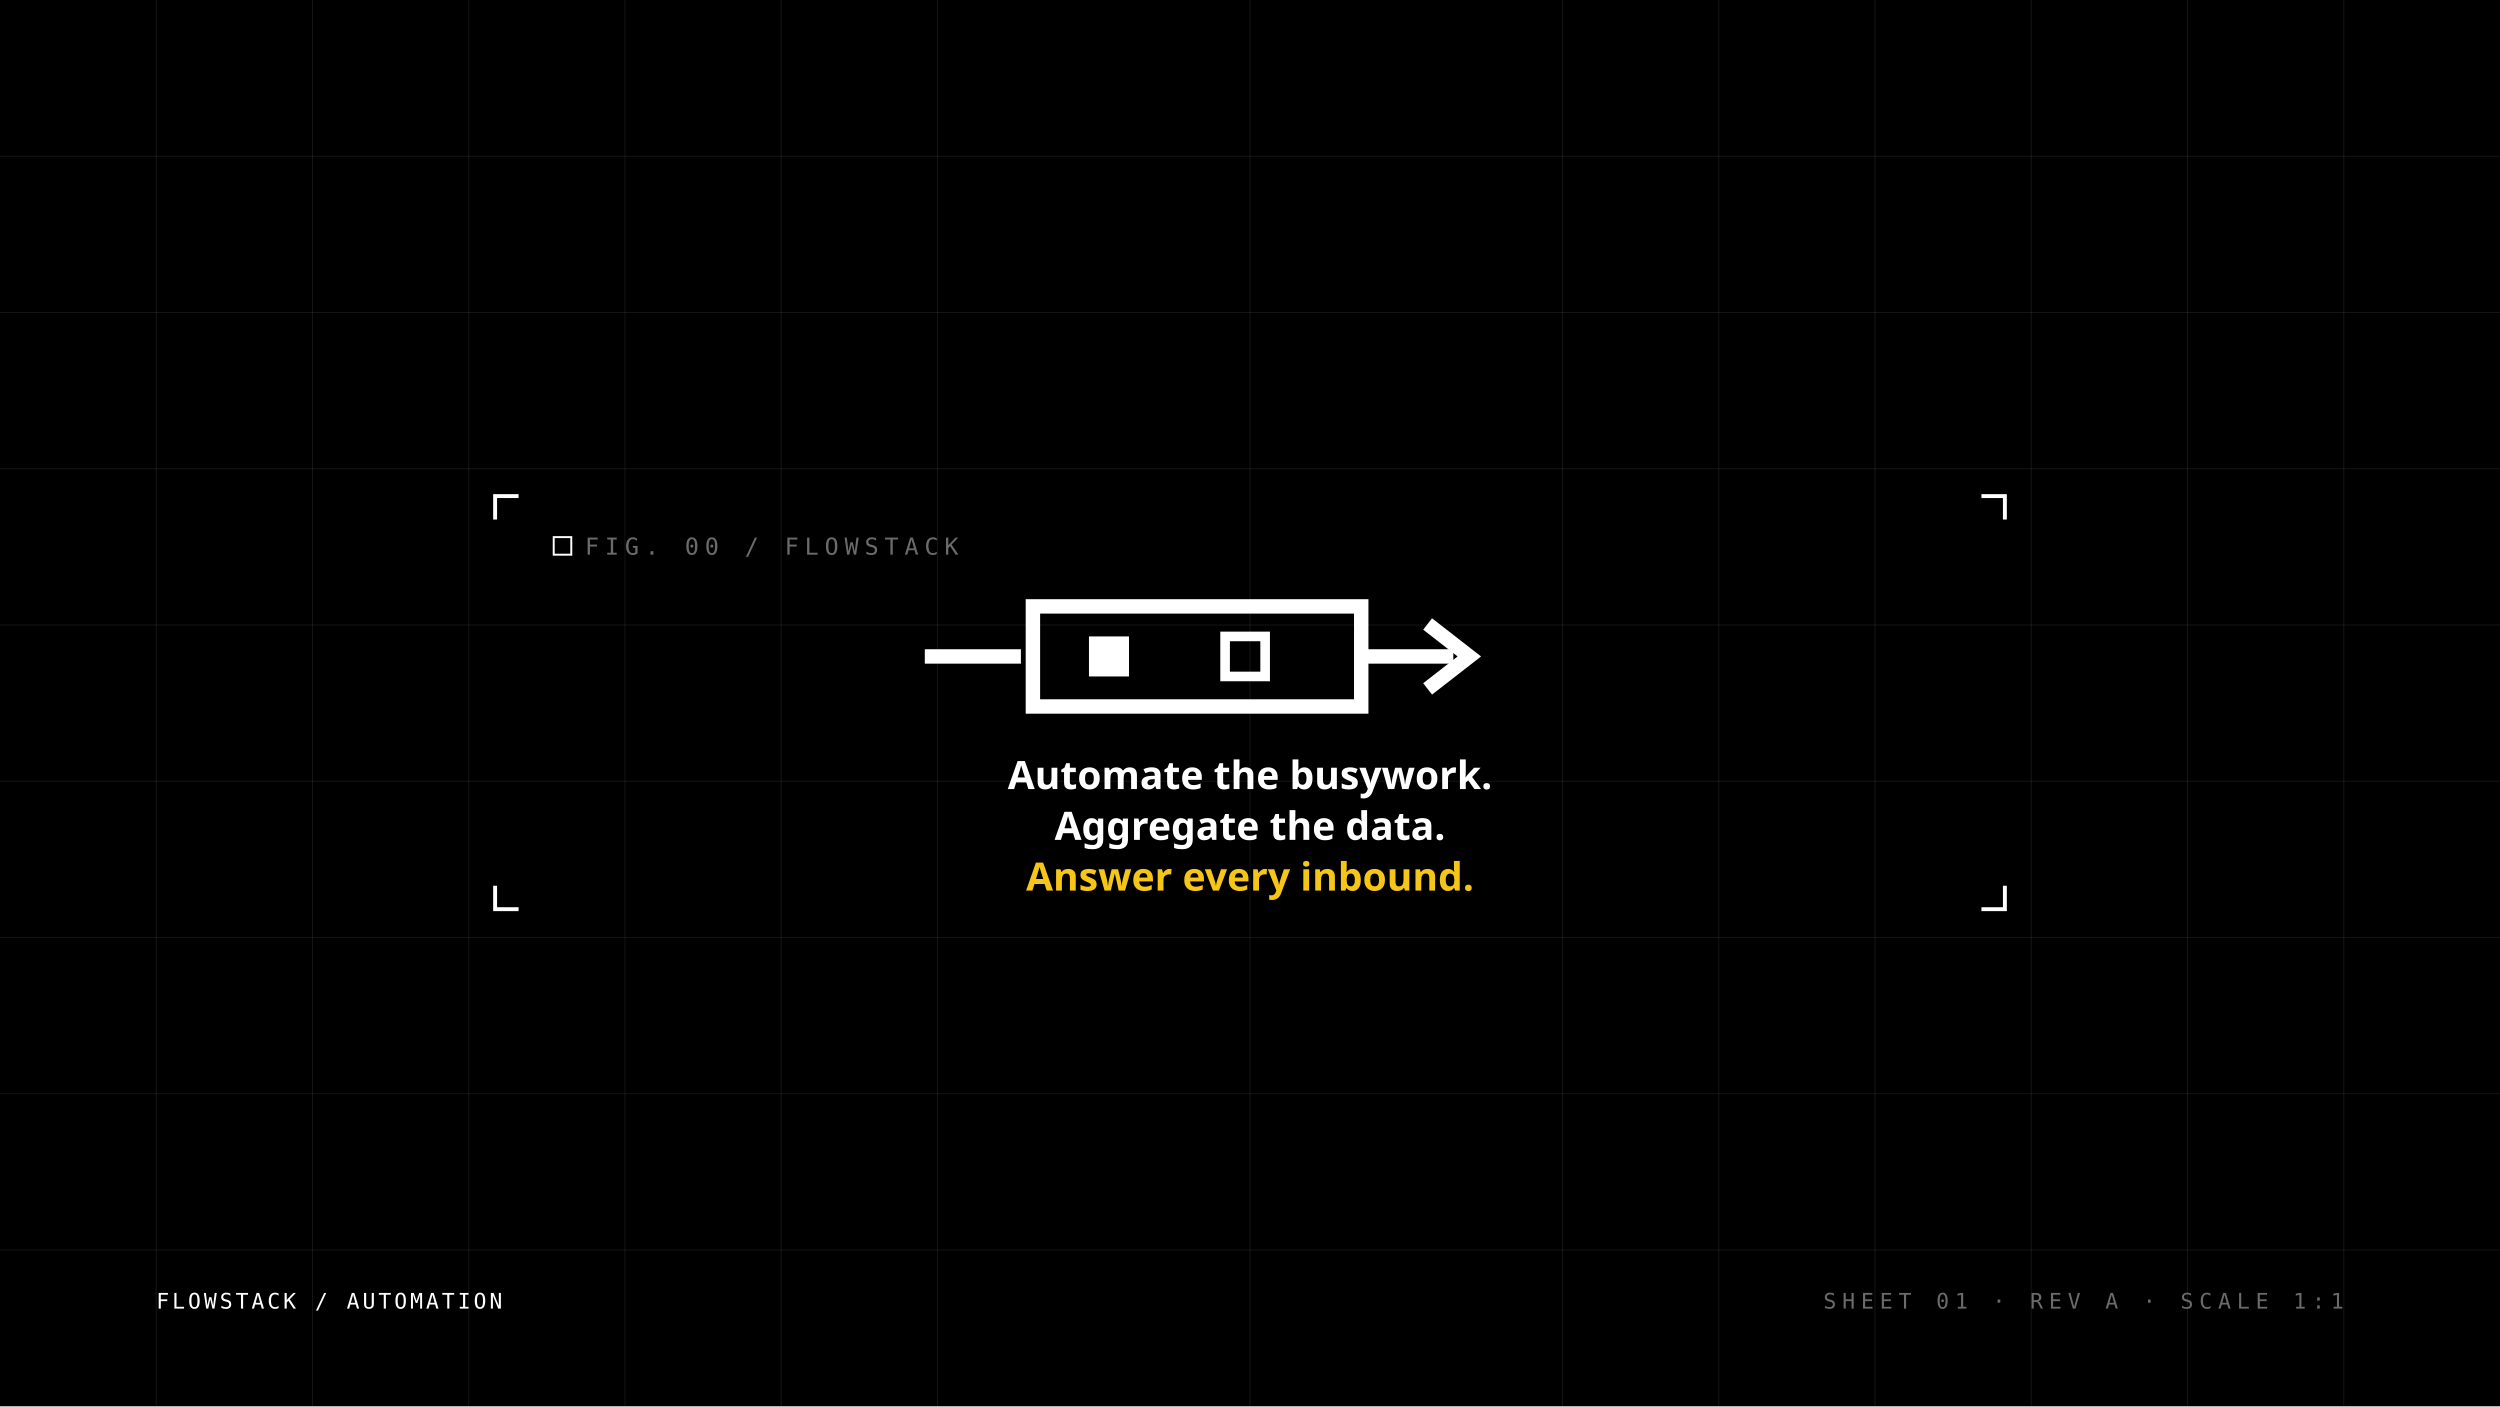
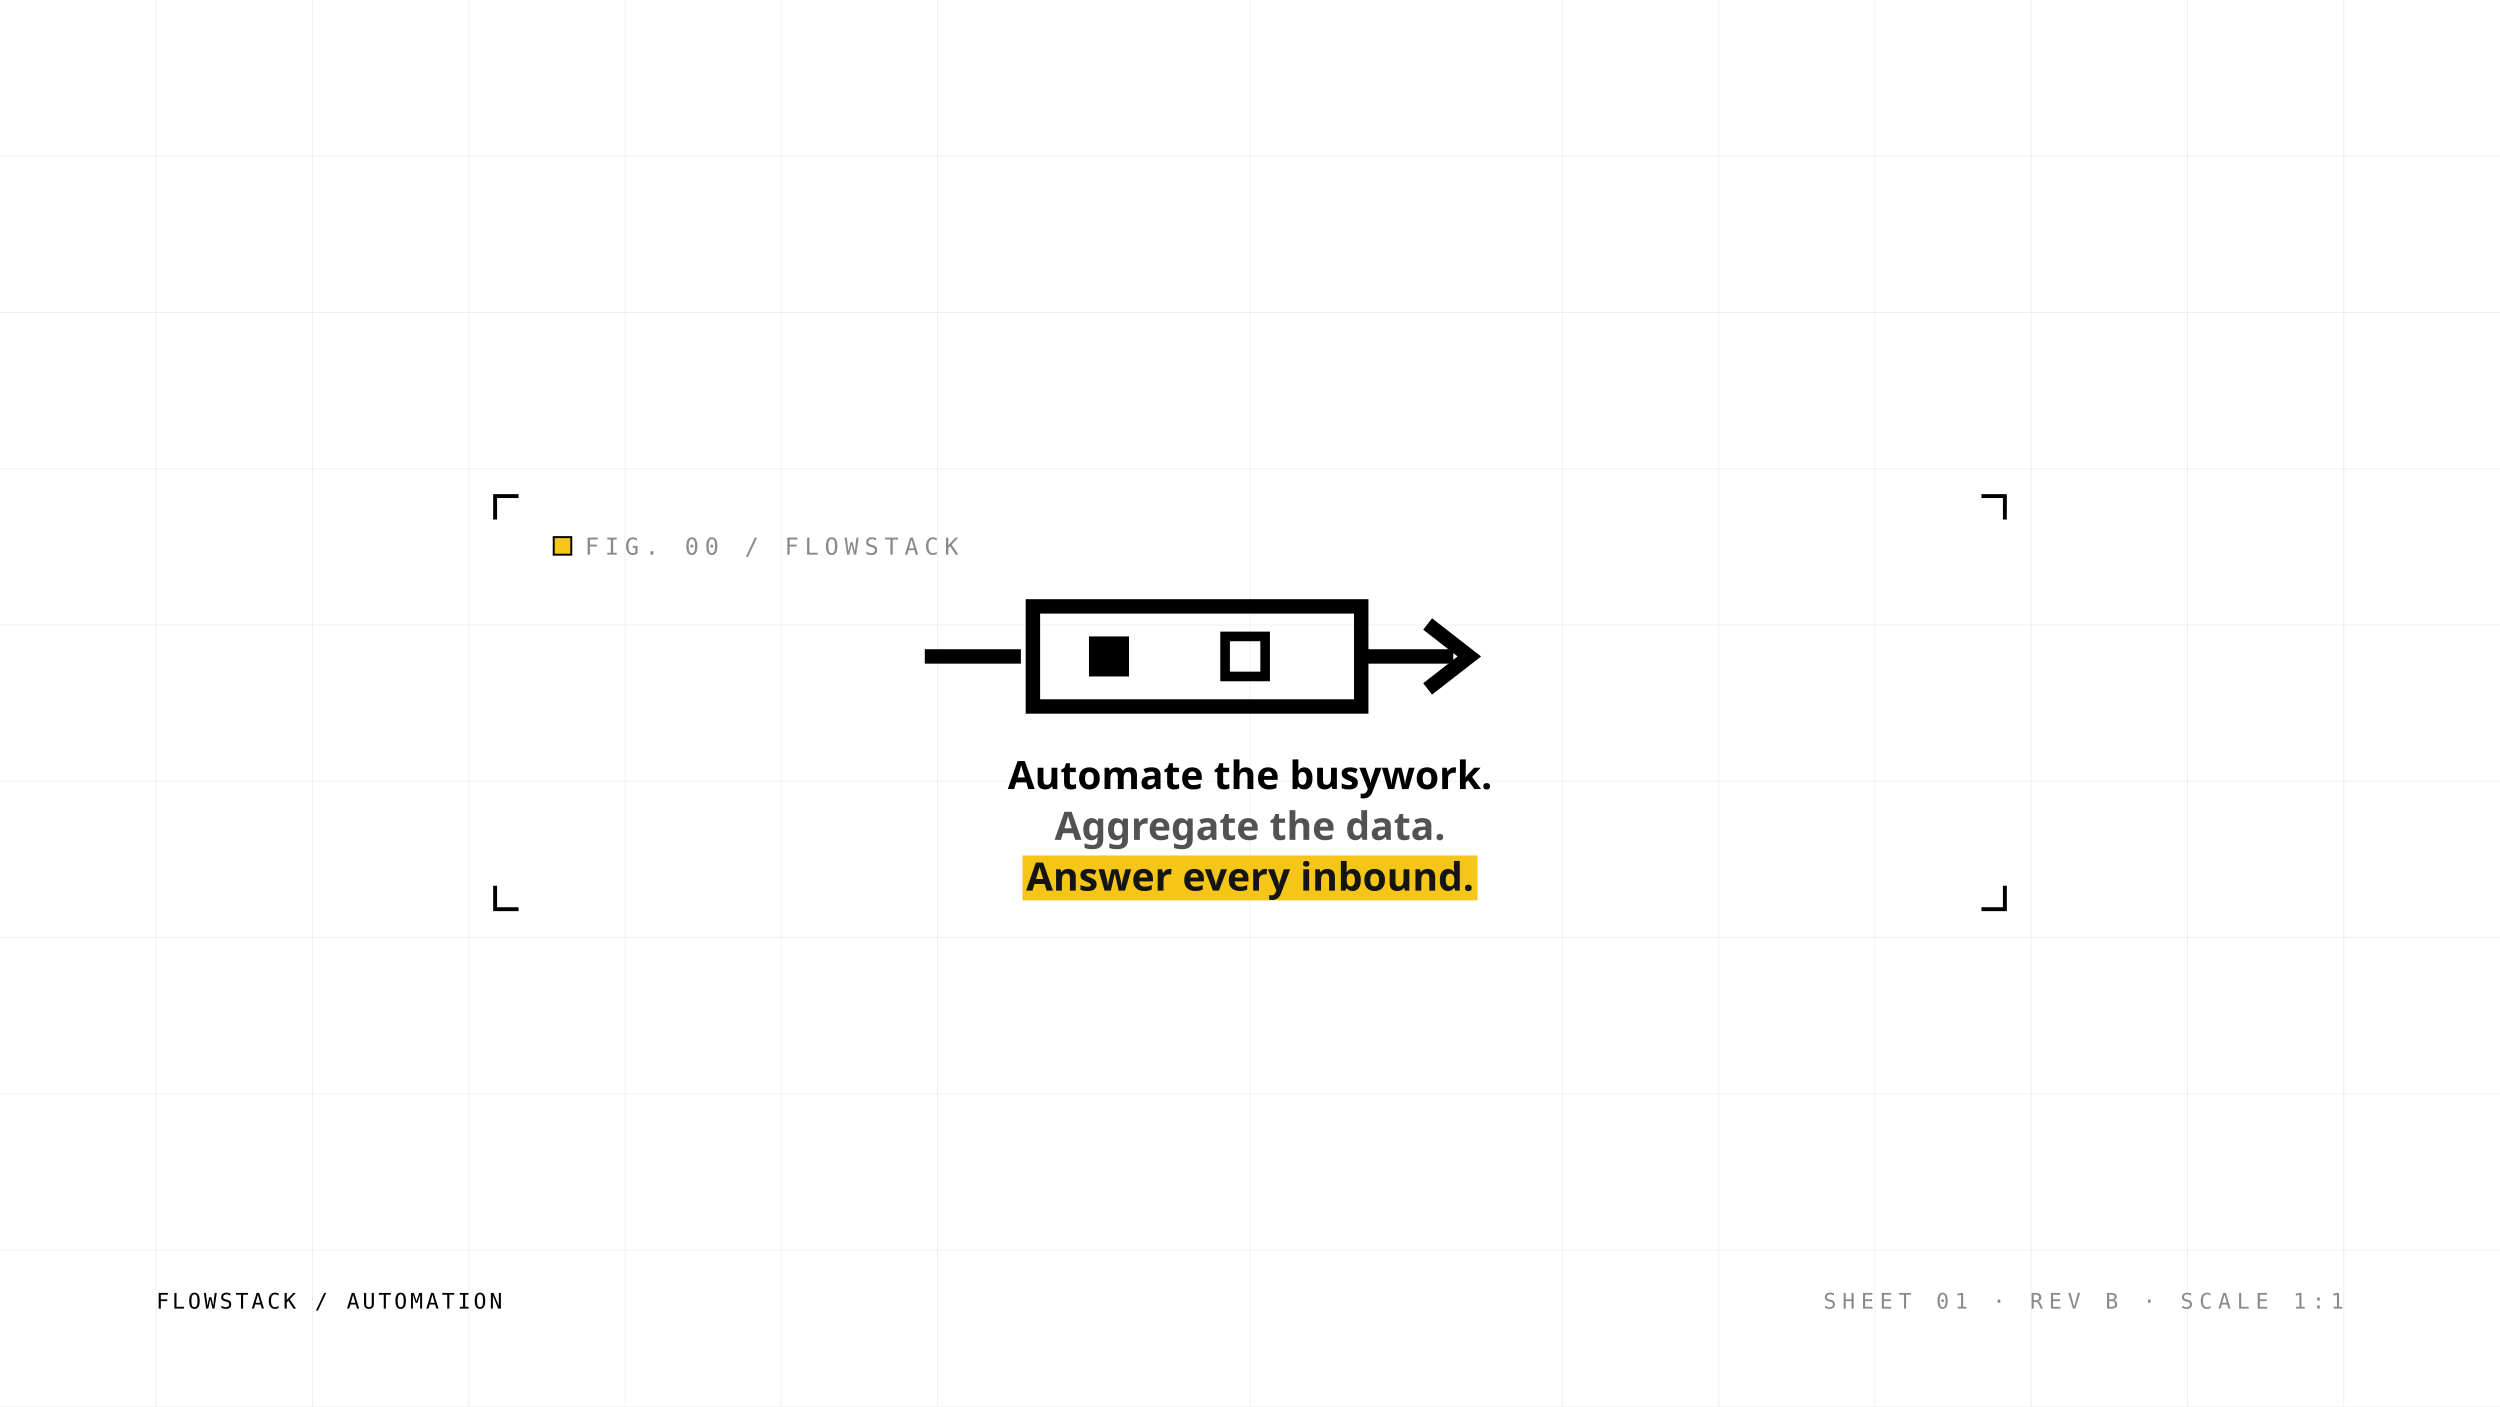
<svg xmlns="http://www.w3.org/2000/svg" width="2560" height="1440" viewBox="0 0 2560 1440" fill="none" role="img" aria-label="Flowstack YouTube channel art">
-   <rect width="2560" height="1440" fill="#000000" />
-   <g stroke="rgba(255,255,255,0.08)" stroke-width="1">
+   <rect width="2560" height="1440" fill="#FFFFFF" />
+   <g stroke="rgba(0,0,0,0.06)" stroke-width="1">
    <line x1="0" y1="160" x2="2560" y2="160" />
    <line x1="0" y1="320" x2="2560" y2="320" />
    <line x1="0" y1="480" x2="2560" y2="480" />
    <line x1="0" y1="640" x2="2560" y2="640" />
    <line x1="0" y1="800" x2="2560" y2="800" />
    <line x1="0" y1="960" x2="2560" y2="960" />
    <line x1="0" y1="1120" x2="2560" y2="1120" />
    <line x1="0" y1="1280" x2="2560" y2="1280" />
    <line x1="160" y1="0" x2="160" y2="1440" />
    <line x1="320" y1="0" x2="320" y2="1440" />
    <line x1="480" y1="0" x2="480" y2="1440" />
    <line x1="640" y1="0" x2="640" y2="1440" />
    <line x1="800" y1="0" x2="800" y2="1440" />
    <line x1="960" y1="0" x2="960" y2="1440" />
    <line x1="1280" y1="0" x2="1280" y2="1440" />
    <line x1="1600" y1="0" x2="1600" y2="1440" />
    <line x1="1760" y1="0" x2="1760" y2="1440" />
    <line x1="1920" y1="0" x2="1920" y2="1440" />
    <line x1="2080" y1="0" x2="2080" y2="1440" />
    <line x1="2240" y1="0" x2="2240" y2="1440" />
    <line x1="2400" y1="0" x2="2400" y2="1440" />
  </g>
  <g transform="translate(507 508)">
-     <g stroke="#FFFFFF" stroke-width="4" fill="none">
+     <g stroke="#000000" stroke-width="4" fill="none">
      <path d="M0 24 L0 0 L24 0" />
      <path d="M1522 0 L1546 0 L1546 24" />
      <path d="M0 399 L0 423 L24 423" />
      <path d="M1522 423 L1546 423 L1546 399" />
    </g>
-     <g font-family="ui-monospace, Menlo, monospace" fill="#6B6B6B" font-size="24" letter-spacing="6">
-       <rect x="60" y="42" width="18" height="18" fill="none" stroke="#FFFFFF" stroke-width="2" />
+     <g font-family="ui-monospace, Menlo, monospace" fill="#8A8A8A" font-size="24" letter-spacing="6">
+       <rect x="60" y="42" width="18" height="18" fill="#F5C518" stroke="#000000" stroke-width="2" />
      <text x="92" y="60">FIG. 00 / FLOWSTACK</text>
    </g>
    <g transform="translate(440 74) scale(0.82)">
-       <path d="M0 110 H120" stroke="#FFFFFF" stroke-width="18" />
-       <rect x="135" y="47.5" width="410" height="125" stroke="#FFFFFF" stroke-width="18" fill="none" />
-       <rect x="205" y="85" width="50" height="50" fill="#FFFFFF" />
-       <rect x="375" y="85" width="50" height="50" stroke="#FFFFFF" stroke-width="12" fill="none" />
-       <path d="M545 110 H660" stroke="#FFFFFF" stroke-width="18" />
-       <path d="M635 75 L680 110 L635 145" stroke="#FFFFFF" stroke-width="18" stroke-linecap="square" stroke-linejoin="miter" fill="none" />
+       <path d="M0 110 H120" stroke="#000000" stroke-width="18" />
+       <rect x="135" y="47.5" width="410" height="125" stroke="#000000" stroke-width="18" fill="none" />
+       <rect x="205" y="85" width="50" height="50" fill="#000000" />
+       <rect x="375" y="85" width="50" height="50" stroke="#000000" stroke-width="12" fill="none" />
+       <path d="M545 110 H660" stroke="#000000" stroke-width="18" />
+       <path d="M635 75 L680 110 L635 145" stroke="#000000" stroke-width="18" stroke-linecap="square" stroke-linejoin="miter" fill="none" />
    </g>
-     <g font-family="sans-serif" fill="#FFFFFF" font-weight="600" font-size="40" text-anchor="middle">
-       <text x="773" y="300">Automate the busywork.</text>
-       <text x="773" y="352">Aggregate the data.</text>
-       <text x="773" y="404" fill="#F5C518">Answer every inbound.</text>
+     <g font-family="sans-serif" font-weight="600" font-size="40" text-anchor="middle">
+       <text x="773" y="300" fill="#000000">Automate the busywork.</text>
+       <text x="773" y="352" fill="#525252">Aggregate the data.</text>
+       <rect x="540" y="368" width="466" height="46" fill="#F5C518" />
+       <text x="773" y="404" fill="#141412">Answer every inbound.</text>
    </g>
  </g>
-   <g font-family="ui-monospace, Menlo, monospace" font-size="22" letter-spacing="6" fill="#6B6B6B">
-     <text x="160" y="1340" fill="#FFFFFF" letter-spacing="3">FLOWSTACK / AUTOMATION</text>
-     <text x="2400" y="1340" text-anchor="end">SHEET 01 · REV A · SCALE 1:1</text>
+   <g font-family="ui-monospace, Menlo, monospace" font-size="22" letter-spacing="6" fill="#8A8A8A">
+     <text x="160" y="1340" fill="#000000" letter-spacing="3">FLOWSTACK / AUTOMATION</text>
+     <text x="2400" y="1340" text-anchor="end">SHEET 01 · REV B · SCALE 1:1</text>
  </g>
</svg>
